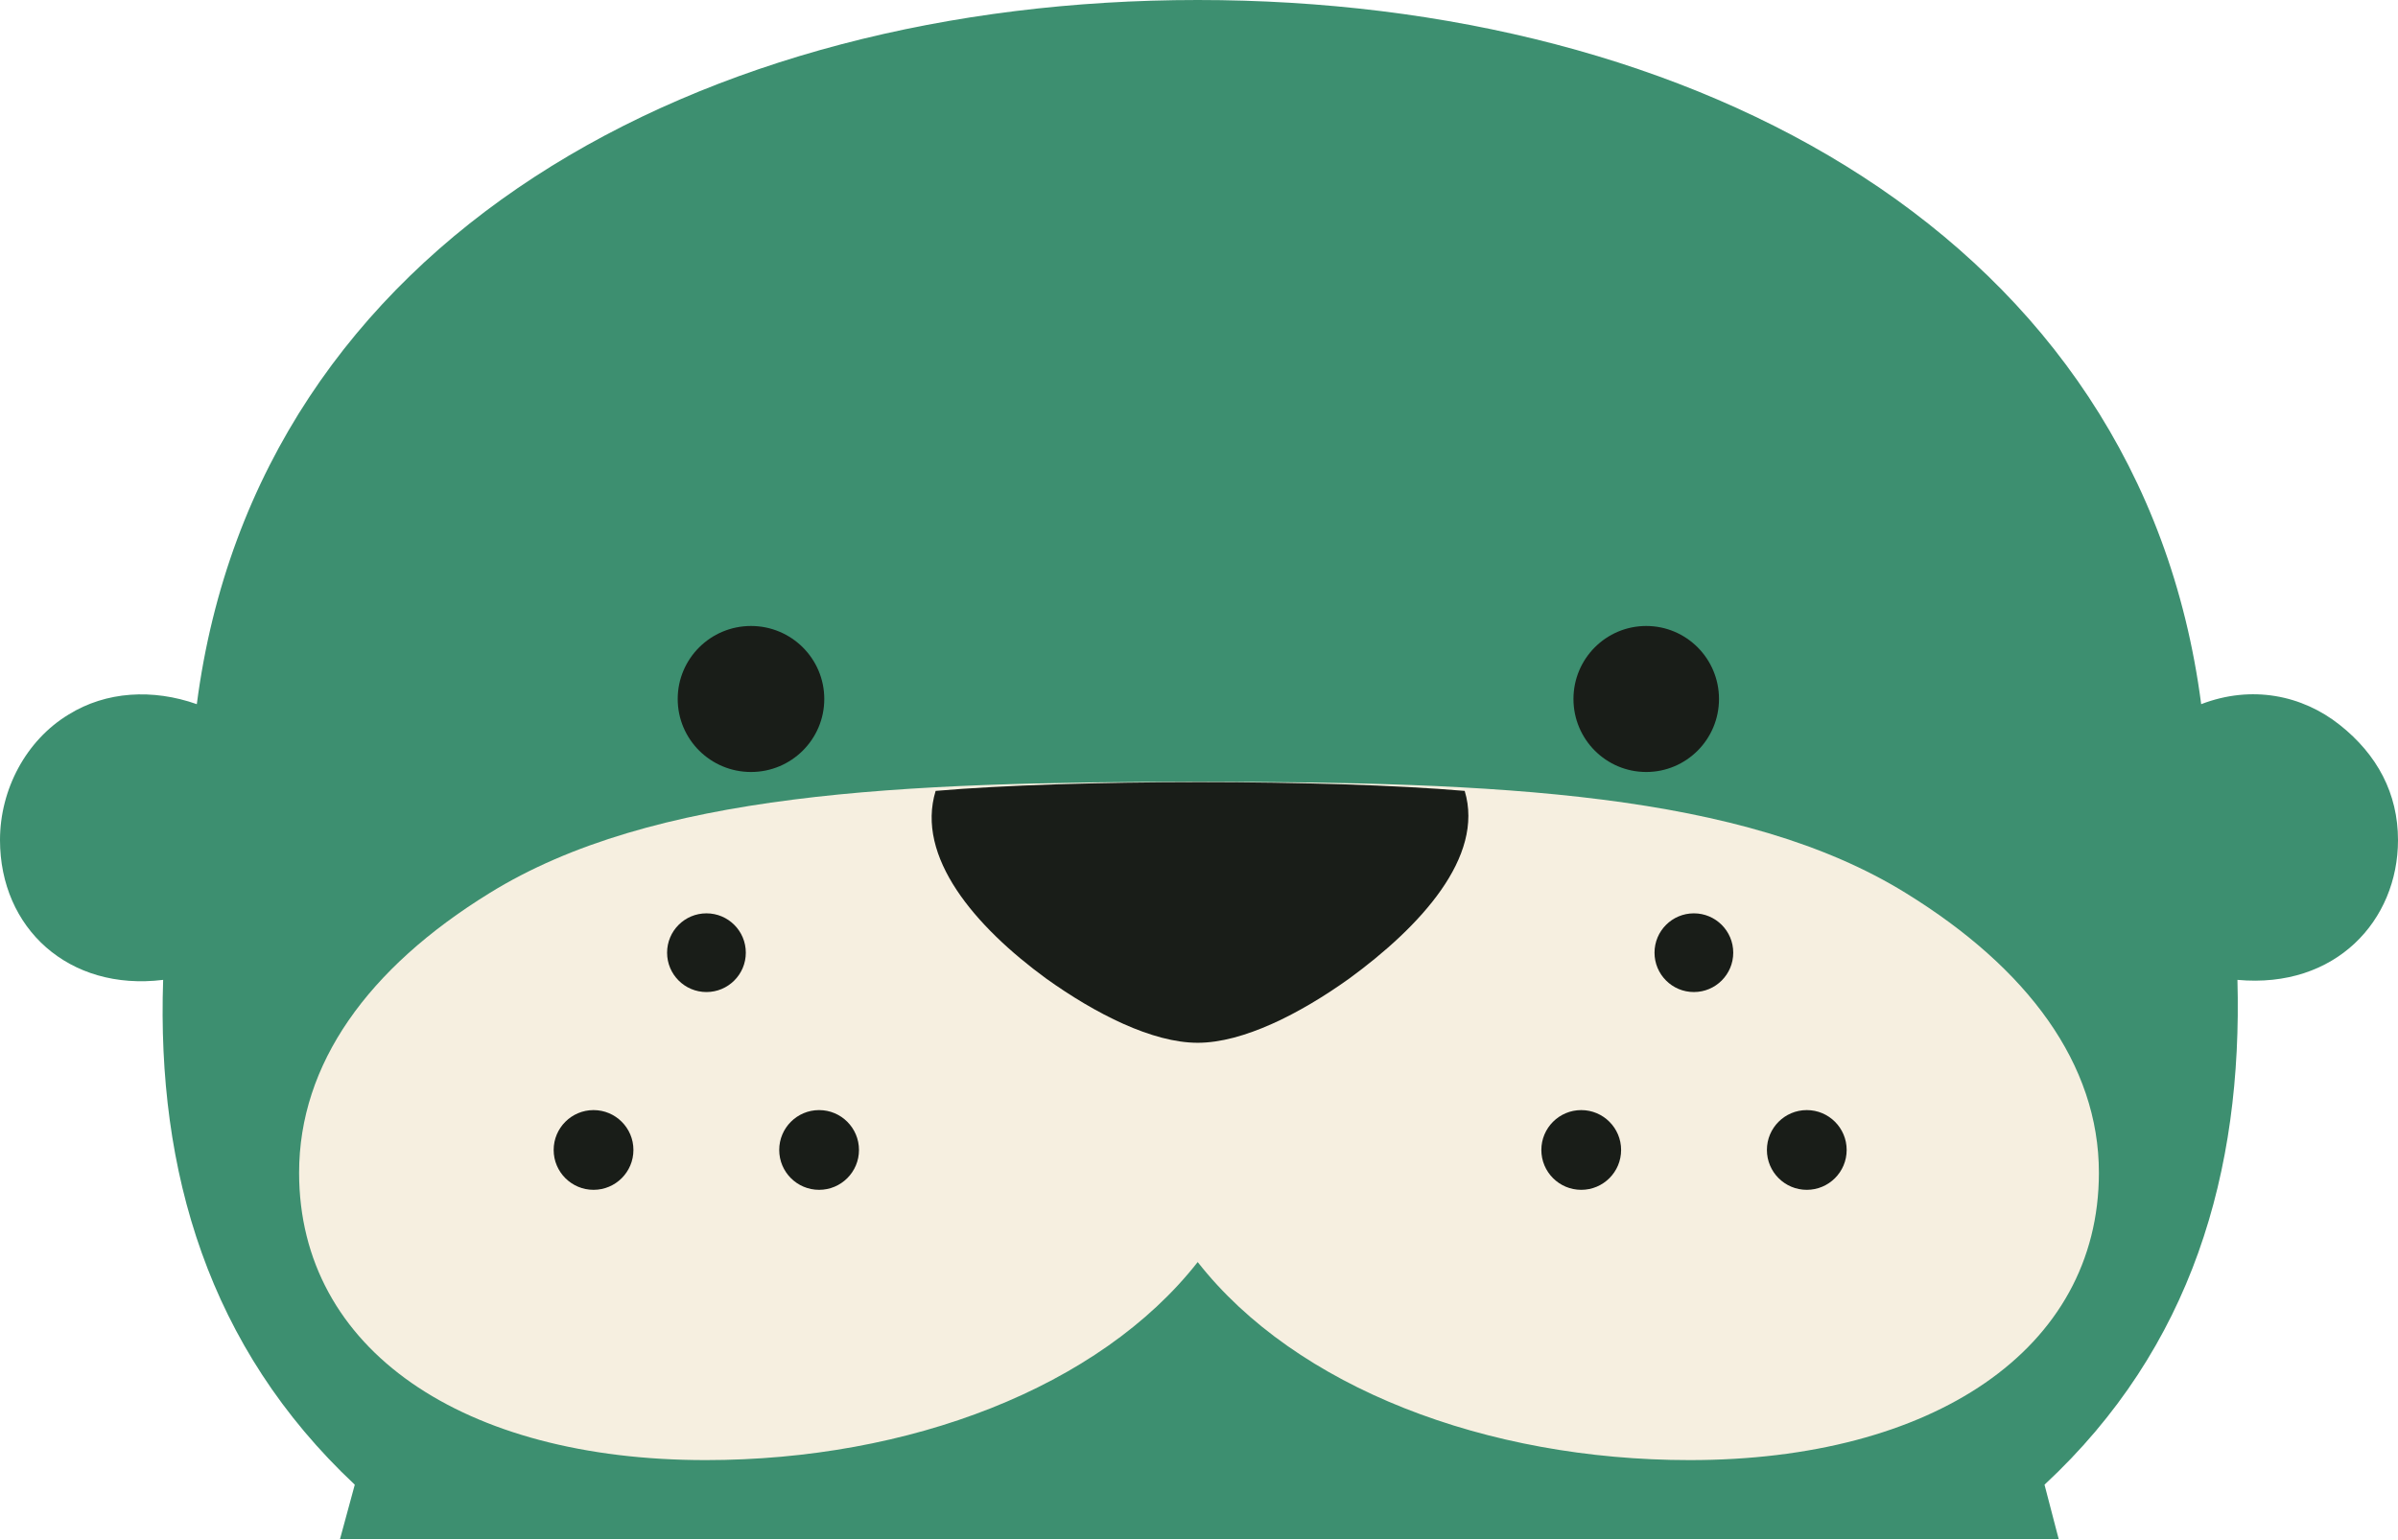
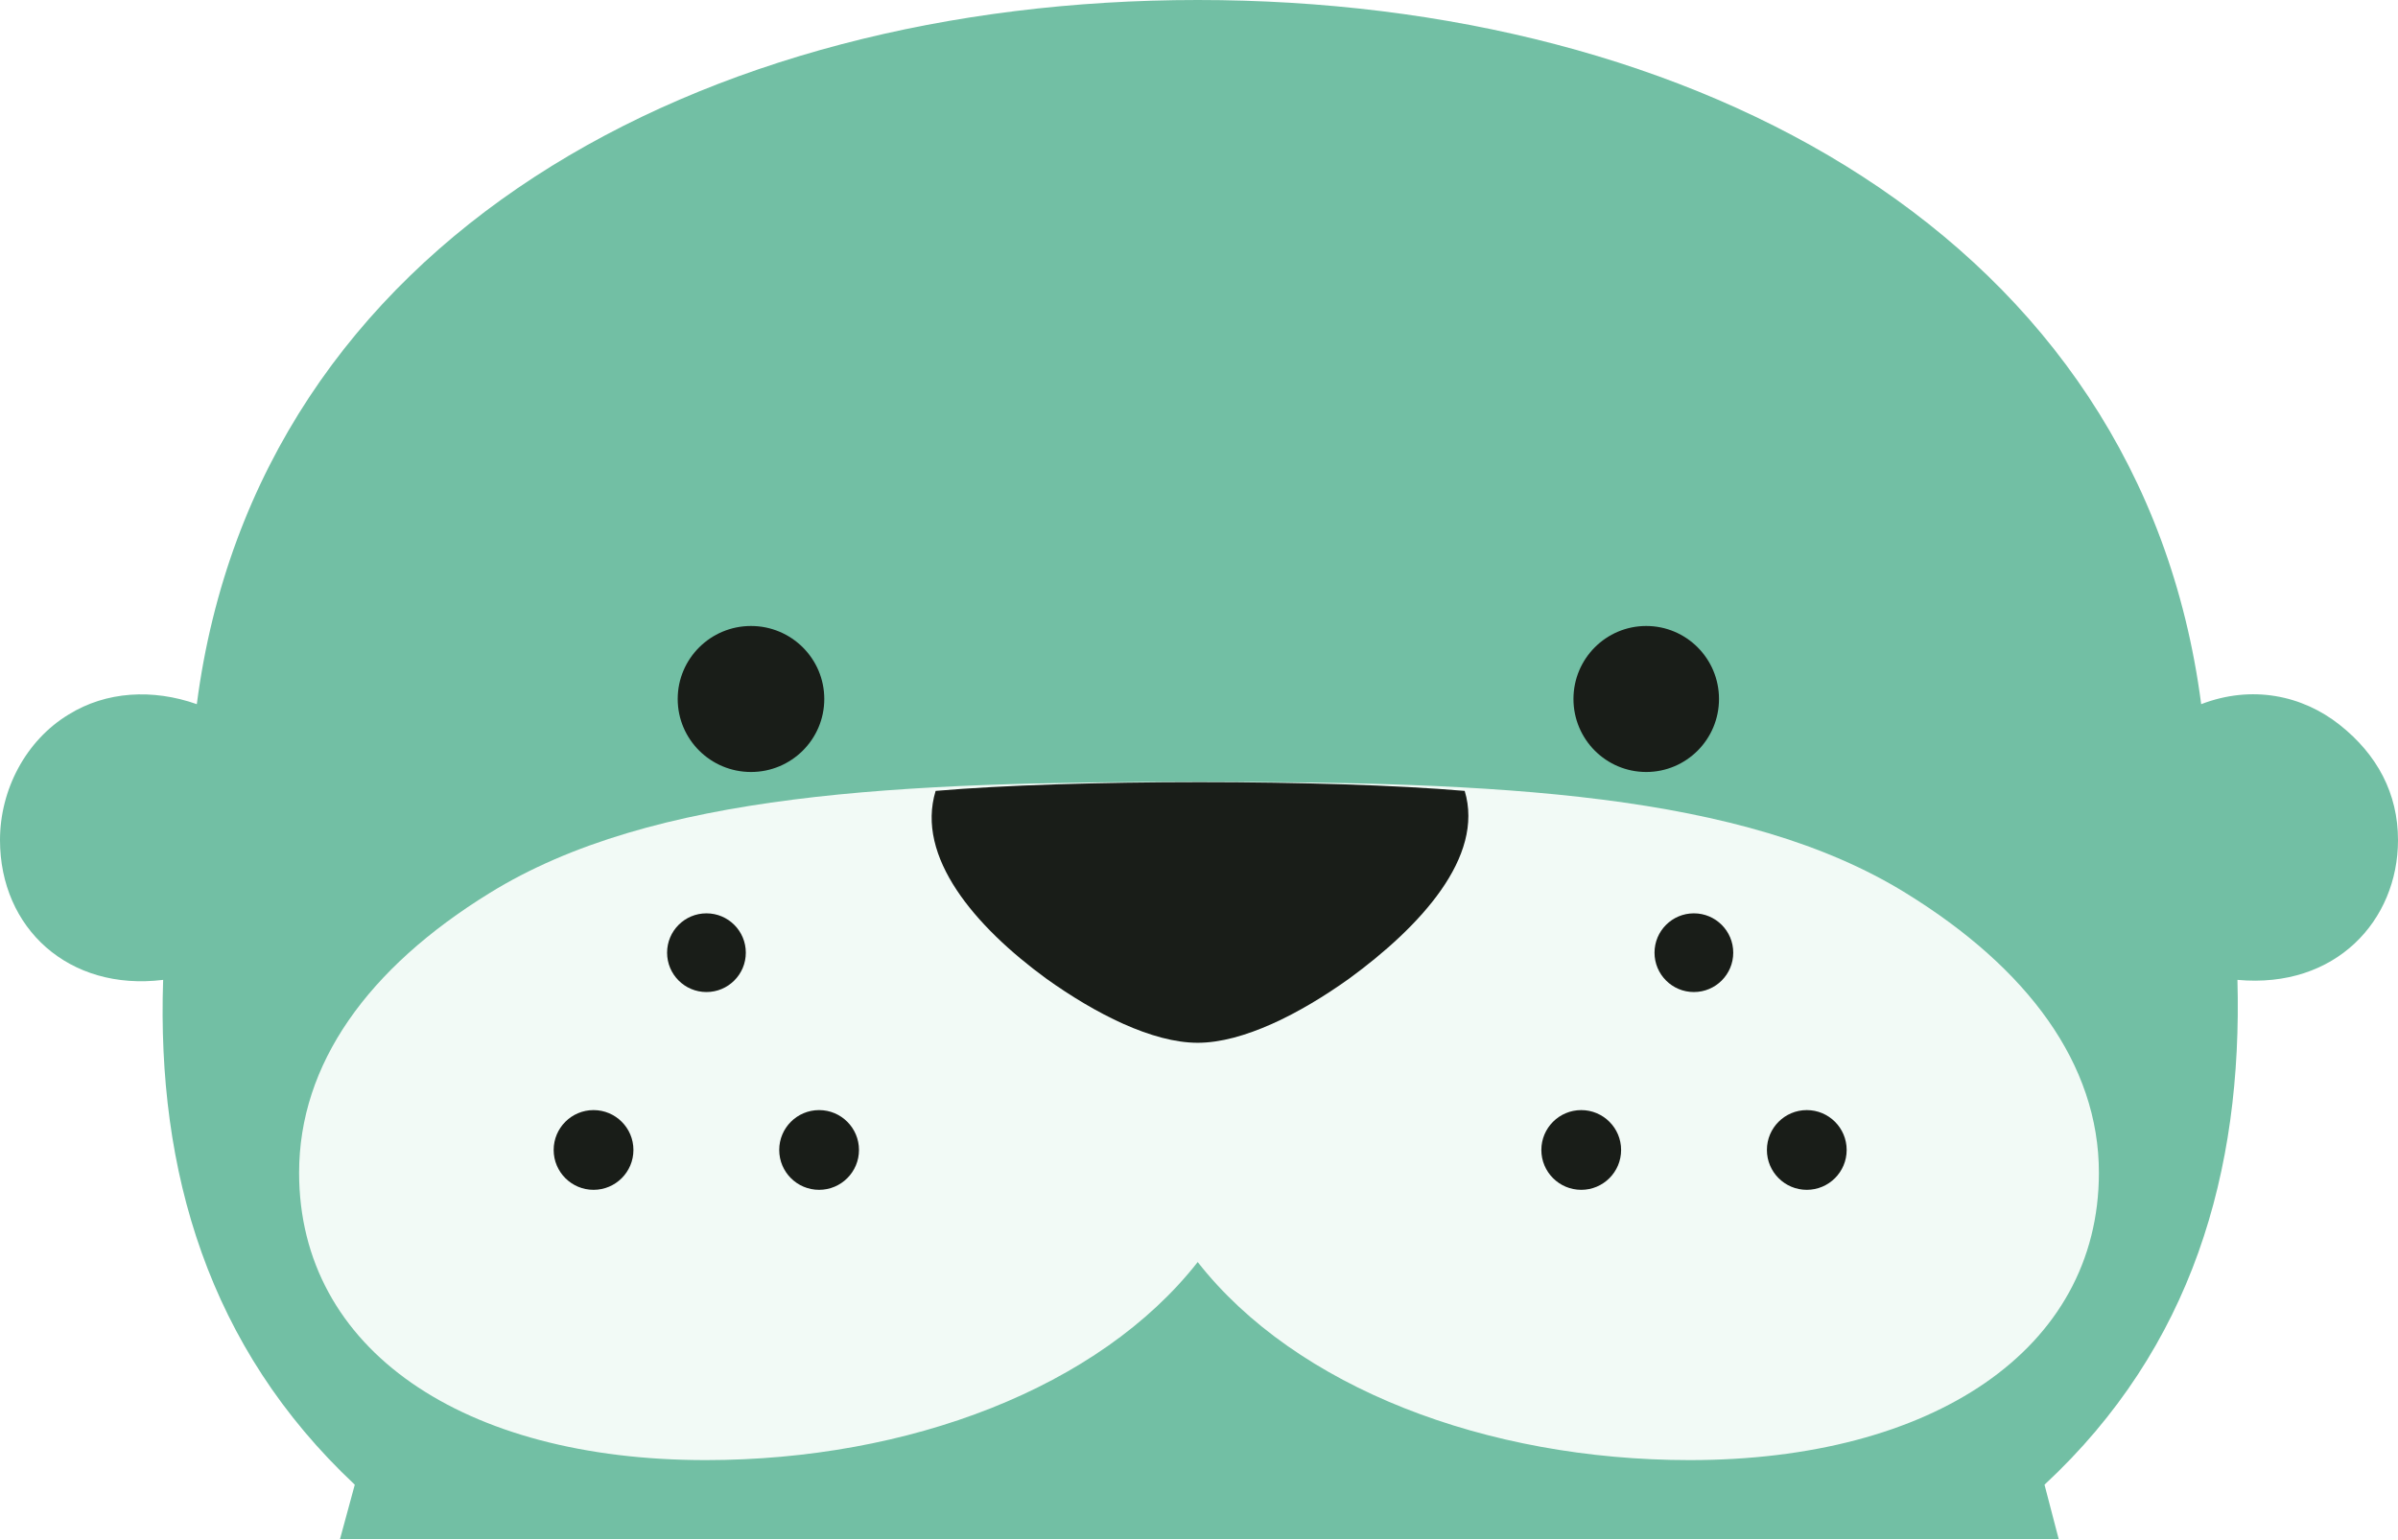
<svg xmlns="http://www.w3.org/2000/svg" viewBox="49.5 105.5 926 594.5">
  <defs>
    <clipPath id="cut">
      <rect x="0" y="0" width="1100" height="700" />
    </clipPath>
  </defs>
-   <path d="m512 105.5c192 0 364 91.5 387.5 272 19.5-7.5 39-3.5 53.5 8s22.5 26.5 22.5 44.5c0 31-24 57.5-62 54 2 74-17.5 142-74.5 195 24.5 95 61 219 74 314h-801.5c13-95 49.5-219 75-314-56.5-53-76.5-121-74-195-36.5 4.5-63-20-63-54 0-19.5 10-38.5 26.5-48.5 14.5-9 32.5-10 49.5-4 23.5-180.5 195.5-272 386.5-272z" fill="#3D8F70" clip-path="url(#cut)" />
-   <path d="m512 407.5c115 0 210.5 4 273.5 43 47 29 74.5 66 74.5 108 0 68.5-64.5 111-158 111-78.5 0-152-28-190-76.5-38 48.5-111.5 76.5-190 76.5-93.5 0-157-42.5-157-111 0-42 26.5-79 73.5-108 63-39 158.5-43 273.5-43z" fill="#F6EFE0" />
+   <path d="m512 105.5c192 0 364 91.5 387.5 272 19.5-7.5 39-3.5 53.5 8s22.5 26.5 22.5 44.5c0 31-24 57.5-62 54 2 74-17.5 142-74.5 195 24.5 95 61 219 74 314h-801.5c13-95 49.5-219 75-314-56.5-53-76.5-121-74-195-36.5 4.5-63-20-63-54 0-19.5 10-38.5 26.5-48.5 14.5-9 32.5-10 49.5-4 23.5-180.5 195.5-272 386.5-272z" fill="#72BFA4" clip-path="url(#cut)" />
+   <path d="m512 407.5c115 0 210.5 4 273.5 43 47 29 74.5 66 74.5 108 0 68.5-64.5 111-158 111-78.5 0-152-28-190-76.5-38 48.5-111.5 76.5-190 76.5-93.5 0-157-42.5-157-111 0-42 26.5-79 73.5-108 63-39 158.5-43 273.5-43z" fill="#F2FAF6" />
  <ellipse cx="339.5" cy="375.5" rx="28.3" ry="28.2" fill="#191D18" />
  <ellipse cx="685.2" cy="375.5" rx="28.1" ry="28.2" fill="#191D18" />
  <path d="m410.8 411c52.2-4.5 151.7-4.5 204.3 0 7.7 25.5-17.1 52.4-44.6 72.5-19 13.6-41 24.8-58.5 24.8s-39.5-11.2-58.5-24.8c-27.5-20.1-50.5-47-42.7-72.5z" fill="#191D18" />
  <circle cx="322.3" cy="473.5" r="15.2" fill="#191D18" />
  <circle cx="278.7" cy="549.7" r="15.4" fill="#191D18" />
  <circle cx="365.8" cy="549.7" r="15.4" fill="#191D18" />
  <circle cx="703.6" cy="473.5" r="15.2" fill="#191D18" />
  <circle cx="660.1" cy="549.7" r="15.4" fill="#191D18" />
  <circle cx="747.2" cy="549.7" r="15.4" fill="#191D18" />
</svg>
